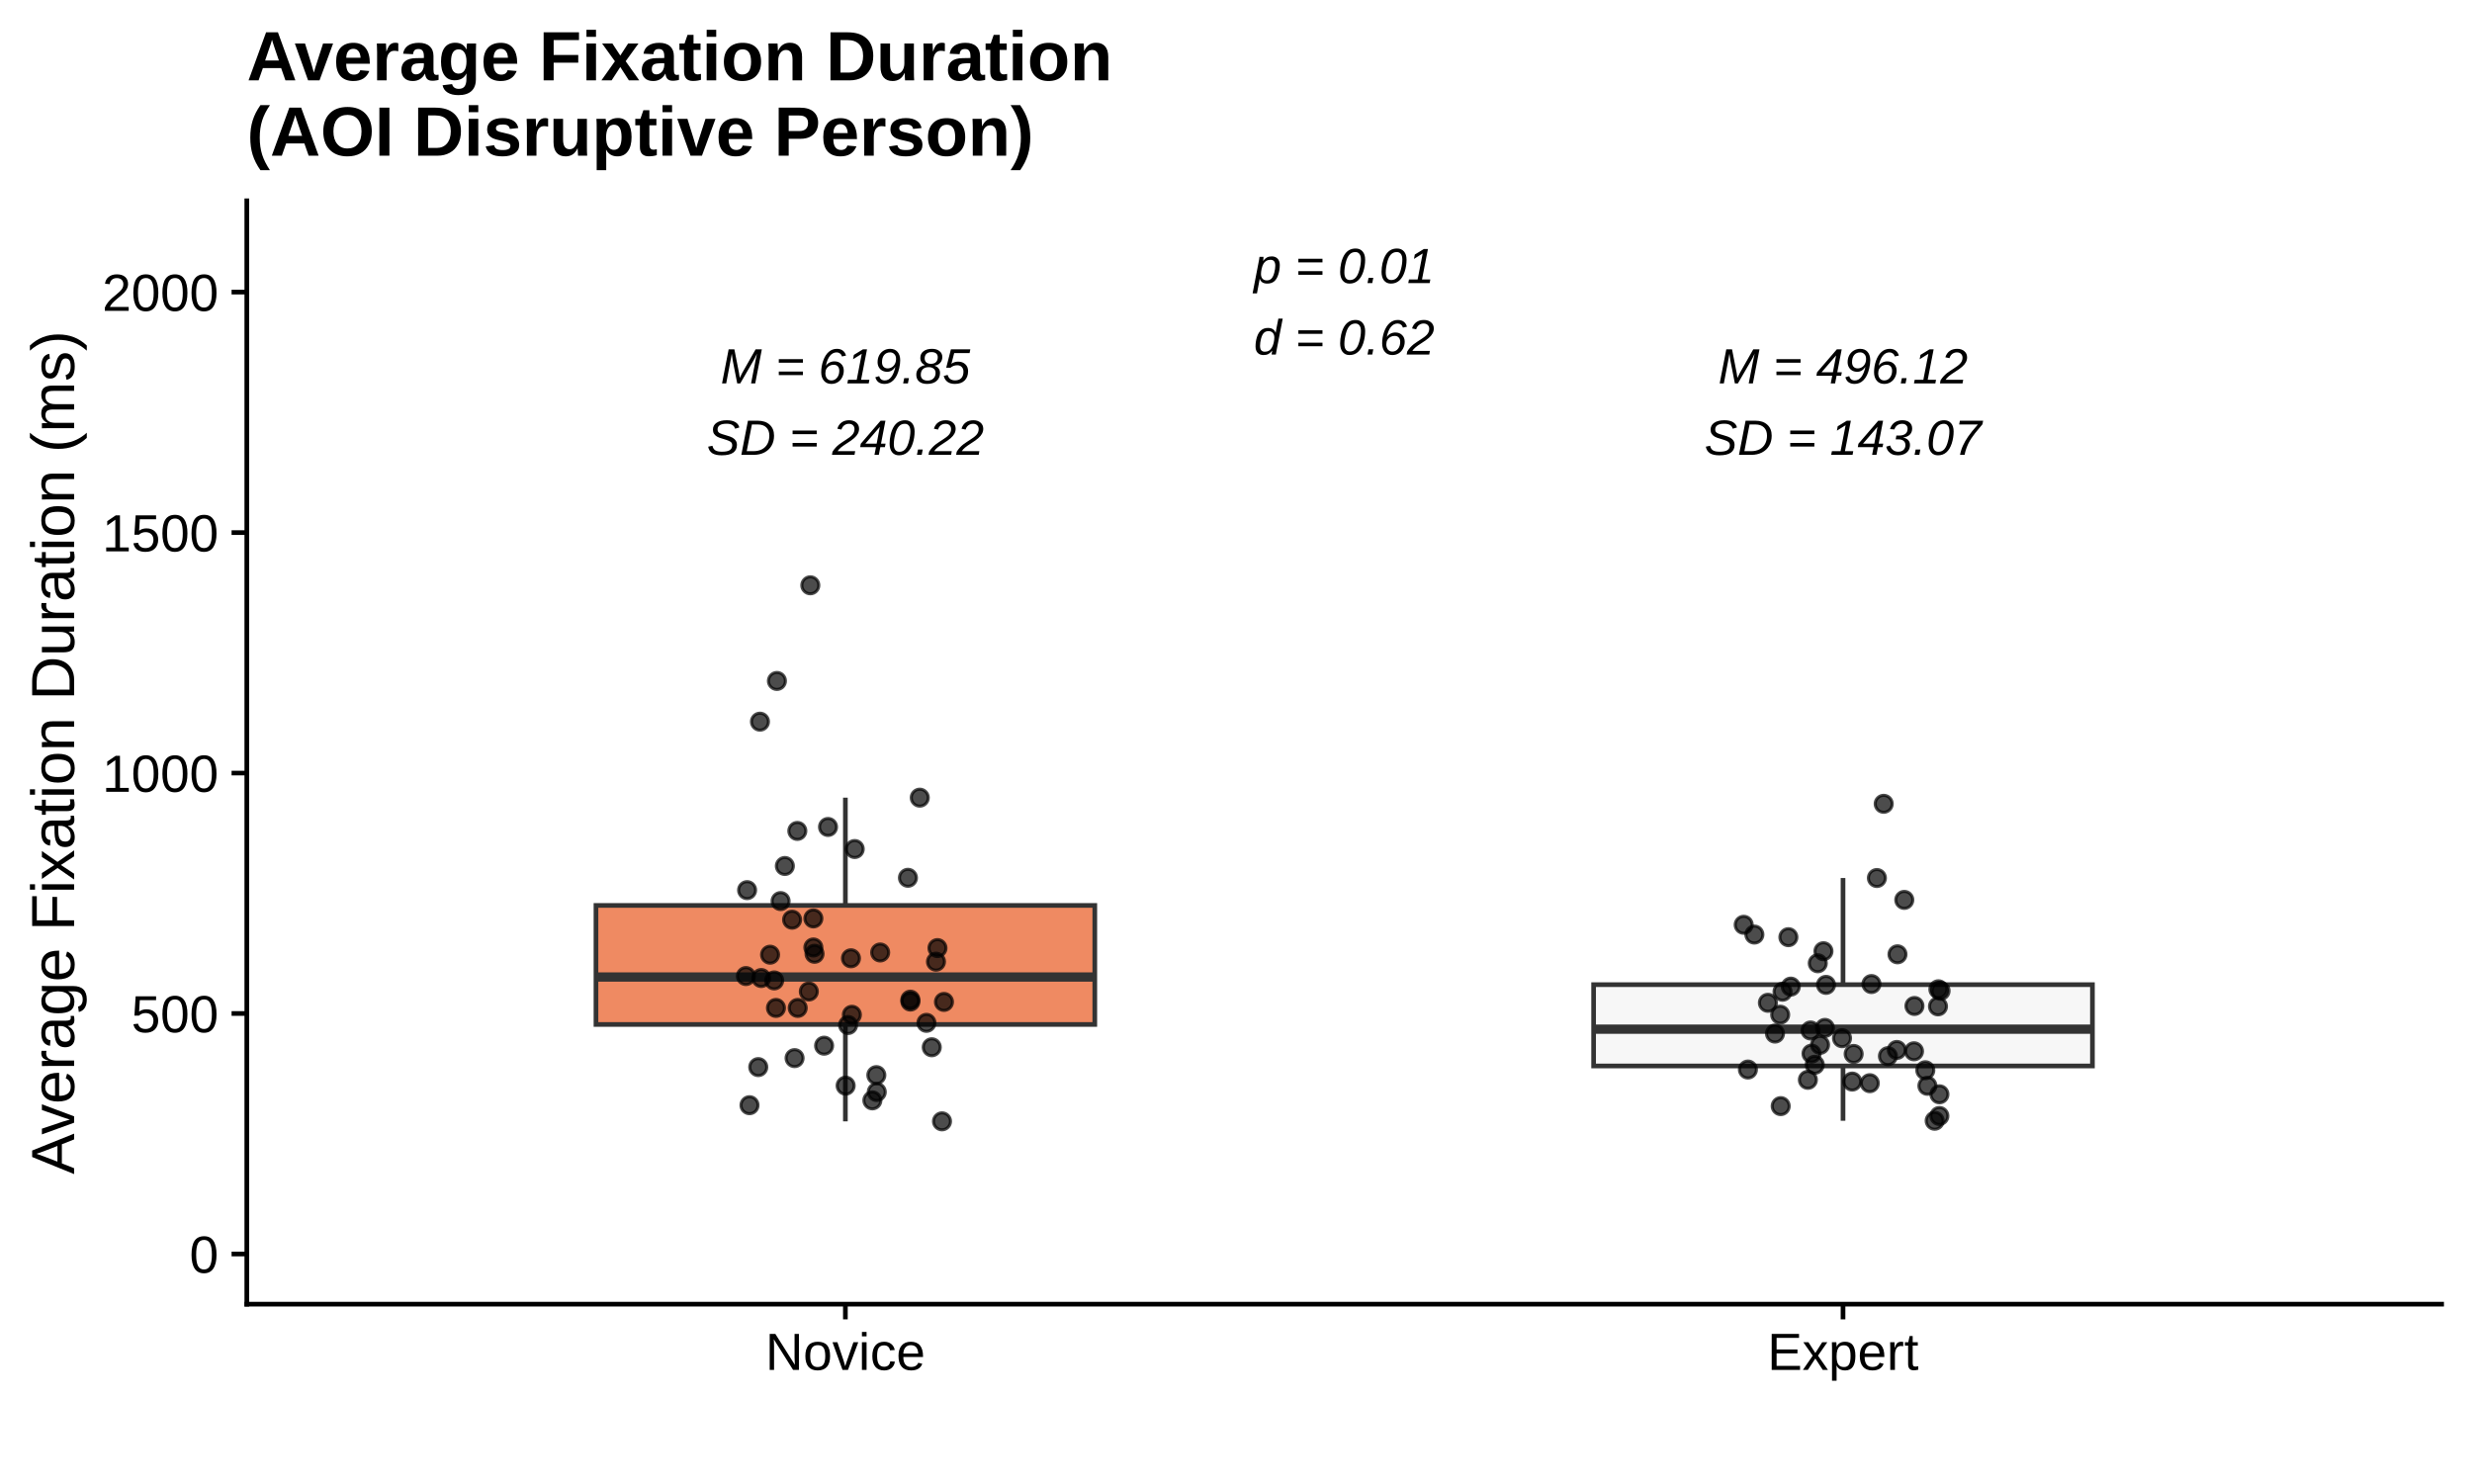
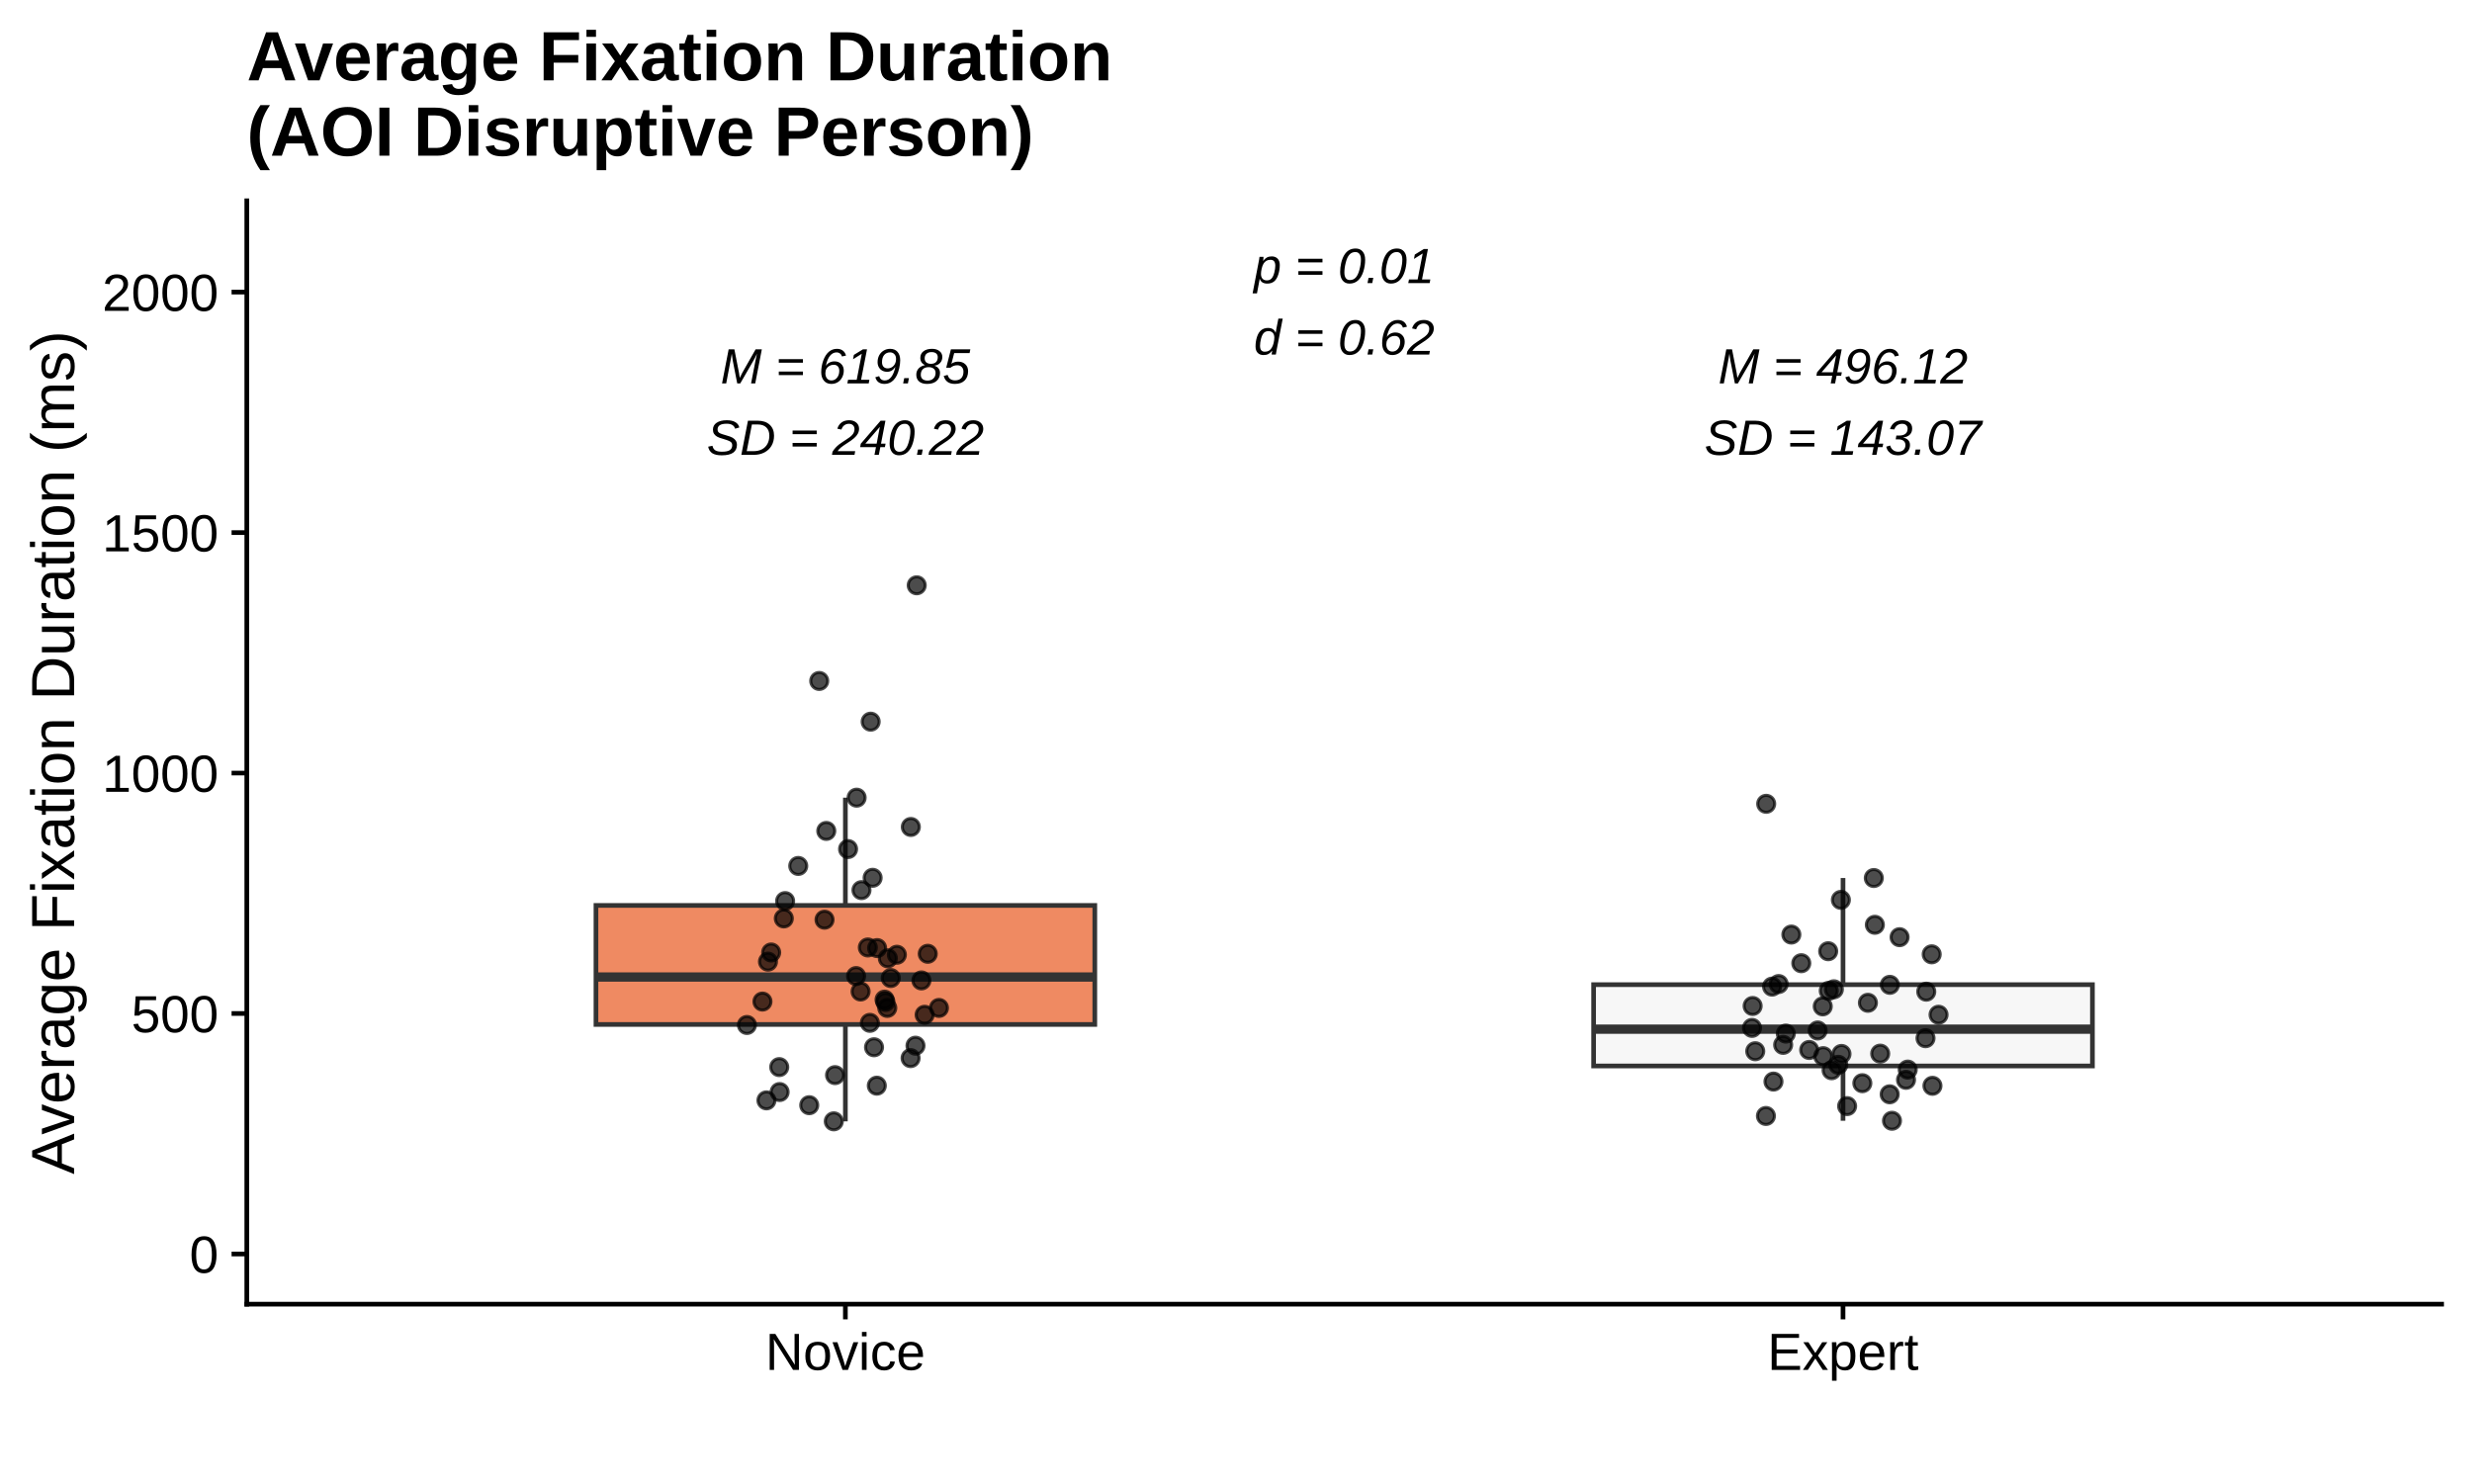
<svg xmlns="http://www.w3.org/2000/svg" class="svglite" width="566.93pt" height="340.16pt" viewBox="0 0 566.93 340.16">
  <defs>
    <style type="text/css">
    .svglite line, .svglite polyline, .svglite polygon, .svglite path, .svglite rect, .svglite circle {
      fill: none;
      stroke: #000000;
      stroke-linecap: round;
      stroke-linejoin: round;
      stroke-miterlimit: 10.00;
    }
    .svglite text {
      white-space: pre;
    }
  </style>
  </defs>
  <rect width="100%" height="100%" style="stroke: none; fill: none;" />
  <defs>
    <clipPath id="cpMC4wMHw1NjYuOTN8MC4wMHwzNDAuMTY=">
      <rect x="0.00" y="0.00" width="566.93" height="340.16" />
    </clipPath>
  </defs>
  <g clip-path="url(#cpMC4wMHw1NjYuOTN8MC4wMHwzNDAuMTY=)">
</g>
  <defs>
    <clipPath id="cpNTYuNjB8NTU5Ljk2fDQ2LjA1fDI5OS4xNA==">
      <rect x="56.60" y="46.05" width="503.35" height="253.08" />
    </clipPath>
  </defs>
  <g clip-path="url(#cpNTYuNjB8NTU5Ljk2fDQ2LjA1fDI5OS4xNA==)">
    <line x1="193.88" y1="207.68" x2="193.88" y2="182.96" style="stroke-width: 1.07; stroke: #333333; stroke-linecap: butt;" />
    <line x1="193.88" y1="234.98" x2="193.88" y2="257.20" style="stroke-width: 1.07; stroke: #333333; stroke-linecap: butt;" />
    <polygon points="136.68,207.68 136.68,234.98 251.08,234.98 251.08,207.68 136.68,207.68 " style="stroke-width: 1.07; stroke: #333333; stroke-linecap: butt; stroke-linejoin: miter; fill: #EF8A62;" />
    <line x1="136.68" y1="224.10" x2="251.08" y2="224.10" style="stroke-width: 2.13; stroke: #333333; stroke-linecap: butt; stroke-linejoin: miter;" />
    <line x1="422.68" y1="225.85" x2="422.68" y2="201.39" style="stroke-width: 1.07; stroke: #333333; stroke-linecap: butt;" />
    <line x1="422.68" y1="244.50" x2="422.68" y2="257.07" style="stroke-width: 1.07; stroke: #333333; stroke-linecap: butt;" />
    <polygon points="365.48,225.85 365.48,244.50 479.88,244.50 479.88,225.85 365.48,225.85 " style="stroke-width: 1.07; stroke: #333333; stroke-linecap: butt; stroke-linejoin: miter; fill: #F7F7F7;" />
    <line x1="365.48" y1="236.06" x2="479.88" y2="236.06" style="stroke-width: 2.13; stroke: #333333; stroke-linecap: butt; stroke-linejoin: miter;" />
-     <circle cx="179.02" cy="206.68" r="1.95" style="stroke-width: 0.71; stroke: #000000; stroke-opacity: 0.70; fill: #000000; fill-opacity: 0.70;" />
-     <circle cx="173.90" cy="244.76" r="1.95" style="stroke-width: 0.71; stroke: #000000; stroke-opacity: 0.70; fill: #000000; fill-opacity: 0.70;" />
-     <circle cx="200.07" cy="252.39" r="1.95" style="stroke-width: 0.71; stroke: #000000; stroke-opacity: 0.70; fill: #000000; fill-opacity: 0.70;" />
-     <circle cx="186.54" cy="217.32" r="1.95" style="stroke-width: 0.71; stroke: #000000; stroke-opacity: 0.70; fill: #000000; fill-opacity: 0.70;" />
-     <circle cx="178.18" cy="156.19" r="1.95" style="stroke-width: 0.71; stroke: #000000; stroke-opacity: 0.70; fill: #000000; fill-opacity: 0.70;" />
-     <circle cx="201.86" cy="218.47" r="1.95" style="stroke-width: 0.71; stroke: #000000; stroke-opacity: 0.70; fill: #000000; fill-opacity: 0.70;" />
-     <circle cx="213.69" cy="240.21" r="1.95" style="stroke-width: 0.71; stroke: #000000; stroke-opacity: 0.70; fill: #000000; fill-opacity: 0.70;" />
-     <circle cx="193.94" cy="249.02" r="1.95" style="stroke-width: 0.71; stroke: #000000; stroke-opacity: 0.70; fill: #000000; fill-opacity: 0.70;" />
-     <circle cx="174.29" cy="165.53" r="1.95" style="stroke-width: 0.71; stroke: #000000; stroke-opacity: 0.70; fill: #000000; fill-opacity: 0.70;" />
-     <circle cx="208.23" cy="201.34" r="1.95" style="stroke-width: 0.71; stroke: #000000; stroke-opacity: 0.70; fill: #000000; fill-opacity: 0.70;" />
-     <circle cx="182.95" cy="231.19" r="1.95" style="stroke-width: 0.71; stroke: #000000; stroke-opacity: 0.70; fill: #000000; fill-opacity: 0.70;" />
-     <circle cx="216.04" cy="257.20" r="1.95" style="stroke-width: 0.71; stroke: #000000; stroke-opacity: 0.70; fill: #000000; fill-opacity: 0.70;" />
-     <circle cx="200.98" cy="246.60" r="1.95" style="stroke-width: 0.71; stroke: #000000; stroke-opacity: 0.70; fill: #000000; fill-opacity: 0.70;" />
-     <circle cx="196.02" cy="194.74" r="1.95" style="stroke-width: 0.71; stroke: #000000; stroke-opacity: 0.70; fill: #000000; fill-opacity: 0.70;" />
-     <circle cx="215.00" cy="217.46" r="1.95" style="stroke-width: 0.71; stroke: #000000; stroke-opacity: 0.70; fill: #000000; fill-opacity: 0.70;" />
-     <circle cx="194.50" cy="235.11" r="1.95" style="stroke-width: 0.71; stroke: #000000; stroke-opacity: 0.70; fill: #000000; fill-opacity: 0.70;" />
-     <circle cx="174.58" cy="224.33" r="1.95" style="stroke-width: 0.71; stroke: #000000; stroke-opacity: 0.70; fill: #000000; fill-opacity: 0.70;" />
-     <circle cx="214.66" cy="220.58" r="1.95" style="stroke-width: 0.71; stroke: #000000; stroke-opacity: 0.70; fill: #000000; fill-opacity: 0.70;" />
-     <circle cx="171.34" cy="204.17" r="1.95" style="stroke-width: 0.71; stroke: #000000; stroke-opacity: 0.70; fill: #000000; fill-opacity: 0.70;" />
-     <circle cx="180.00" cy="198.63" r="1.95" style="stroke-width: 0.71; stroke: #000000; stroke-opacity: 0.70; fill: #000000; fill-opacity: 0.70;" />
-     <circle cx="171.07" cy="223.88" r="1.95" style="stroke-width: 0.71; stroke: #000000; stroke-opacity: 0.70; fill: #000000; fill-opacity: 0.70;" />
-     <circle cx="208.78" cy="229.29" r="1.95" style="stroke-width: 0.71; stroke: #000000; stroke-opacity: 0.70; fill: #000000; fill-opacity: 0.70;" />
-     <circle cx="176.61" cy="218.98" r="1.95" style="stroke-width: 0.71; stroke: #000000; stroke-opacity: 0.70; fill: #000000; fill-opacity: 0.70;" />
-     <circle cx="189.90" cy="189.68" r="1.95" style="stroke-width: 0.71; stroke: #000000; stroke-opacity: 0.70; fill: #000000; fill-opacity: 0.70;" />
-     <circle cx="181.66" cy="210.95" r="1.95" style="stroke-width: 0.71; stroke: #000000; stroke-opacity: 0.70; fill: #000000; fill-opacity: 0.70;" />
-     <circle cx="171.89" cy="253.50" r="1.95" style="stroke-width: 0.71; stroke: #000000; stroke-opacity: 0.70; fill: #000000; fill-opacity: 0.70;" />
-     <circle cx="201.08" cy="250.48" r="1.95" style="stroke-width: 0.71; stroke: #000000; stroke-opacity: 0.70; fill: #000000; fill-opacity: 0.70;" />
-     <circle cx="177.96" cy="231.19" r="1.95" style="stroke-width: 0.71; stroke: #000000; stroke-opacity: 0.70; fill: #000000; fill-opacity: 0.70;" />
-     <circle cx="195.37" cy="232.76" r="1.95" style="stroke-width: 0.71; stroke: #000000; stroke-opacity: 0.70; fill: #000000; fill-opacity: 0.70;" />
-     <circle cx="212.47" cy="234.61" r="1.95" style="stroke-width: 0.71; stroke: #000000; stroke-opacity: 0.70; fill: #000000; fill-opacity: 0.70;" />
-     <circle cx="210.94" cy="182.96" r="1.95" style="stroke-width: 0.71; stroke: #000000; stroke-opacity: 0.70; fill: #000000; fill-opacity: 0.70;" />
-     <circle cx="208.79" cy="229.73" r="1.95" style="stroke-width: 0.71; stroke: #000000; stroke-opacity: 0.70; fill: #000000; fill-opacity: 0.70;" />
-     <circle cx="185.84" cy="134.25" r="1.95" style="stroke-width: 0.71; stroke: #000000; stroke-opacity: 0.70; fill: #000000; fill-opacity: 0.70;" />
-     <circle cx="186.54" cy="210.66" r="1.95" style="stroke-width: 0.71; stroke: #000000; stroke-opacity: 0.70; fill: #000000; fill-opacity: 0.70;" />
-     <circle cx="185.50" cy="227.42" r="1.95" style="stroke-width: 0.71; stroke: #000000; stroke-opacity: 0.70; fill: #000000; fill-opacity: 0.70;" />
-     <circle cx="182.23" cy="242.70" r="1.95" style="stroke-width: 0.71; stroke: #000000; stroke-opacity: 0.70; fill: #000000; fill-opacity: 0.70;" />
-     <circle cx="186.81" cy="218.77" r="1.95" style="stroke-width: 0.71; stroke: #000000; stroke-opacity: 0.70; fill: #000000; fill-opacity: 0.70;" />
-     <circle cx="177.55" cy="224.88" r="1.95" style="stroke-width: 0.71; stroke: #000000; stroke-opacity: 0.70; fill: #000000; fill-opacity: 0.70;" />
-     <circle cx="189.00" cy="239.85" r="1.95" style="stroke-width: 0.71; stroke: #000000; stroke-opacity: 0.70; fill: #000000; fill-opacity: 0.70;" />
-     <circle cx="216.49" cy="229.81" r="1.95" style="stroke-width: 0.71; stroke: #000000; stroke-opacity: 0.70; fill: #000000; fill-opacity: 0.70;" />
-     <circle cx="195.16" cy="219.80" r="1.95" style="stroke-width: 0.71; stroke: #000000; stroke-opacity: 0.70; fill: #000000; fill-opacity: 0.70;" />
-     <circle cx="182.86" cy="190.59" r="1.95" style="stroke-width: 0.71; stroke: #000000; stroke-opacity: 0.70; fill: #000000; fill-opacity: 0.70;" />
-     <circle cx="425.12" cy="241.74" r="1.95" style="stroke-width: 0.71; stroke: #000000; stroke-opacity: 0.70; fill: #000000; fill-opacity: 0.70;" />
-     <circle cx="399.90" cy="212.12" r="1.95" style="stroke-width: 0.71; stroke: #000000; stroke-opacity: 0.70; fill: #000000; fill-opacity: 0.70;" />
-     <circle cx="414.62" cy="247.68" r="1.95" style="stroke-width: 0.71; stroke: #000000; stroke-opacity: 0.70; fill: #000000; fill-opacity: 0.70;" />
-     <circle cx="416.89" cy="220.94" r="1.95" style="stroke-width: 0.71; stroke: #000000; stroke-opacity: 0.70; fill: #000000; fill-opacity: 0.70;" />
-     <circle cx="408.39" cy="253.71" r="1.95" style="stroke-width: 0.71; stroke: #000000; stroke-opacity: 0.70; fill: #000000; fill-opacity: 0.70;" />
-     <circle cx="402.35" cy="214.36" r="1.95" style="stroke-width: 0.71; stroke: #000000; stroke-opacity: 0.70; fill: #000000; fill-opacity: 0.70;" />
-     <circle cx="444.46" cy="230.83" r="1.95" style="stroke-width: 0.71; stroke: #000000; stroke-opacity: 0.70; fill: #000000; fill-opacity: 0.70;" />
-     <circle cx="408.81" cy="227.47" r="1.95" style="stroke-width: 0.71; stroke: #000000; stroke-opacity: 0.70; fill: #000000; fill-opacity: 0.70;" />
-     <circle cx="416.20" cy="244.23" r="1.95" style="stroke-width: 0.71; stroke: #000000; stroke-opacity: 0.70; fill: #000000; fill-opacity: 0.70;" />
-     <circle cx="428.82" cy="248.45" r="1.95" style="stroke-width: 0.71; stroke: #000000; stroke-opacity: 0.70; fill: #000000; fill-opacity: 0.70;" />
-     <circle cx="435.02" cy="240.83" r="1.95" style="stroke-width: 0.71; stroke: #000000; stroke-opacity: 0.70; fill: #000000; fill-opacity: 0.70;" />
-     <circle cx="436.73" cy="206.41" r="1.95" style="stroke-width: 0.71; stroke: #000000; stroke-opacity: 0.70; fill: #000000; fill-opacity: 0.70;" />
-     <circle cx="438.96" cy="241.13" r="1.95" style="stroke-width: 0.71; stroke: #000000; stroke-opacity: 0.70; fill: #000000; fill-opacity: 0.70;" />
-     <circle cx="444.55" cy="226.91" r="1.95" style="stroke-width: 0.71; stroke: #000000; stroke-opacity: 0.70; fill: #000000; fill-opacity: 0.70;" />
-     <circle cx="432.01" cy="184.37" r="1.95" style="stroke-width: 0.71; stroke: #000000; stroke-opacity: 0.70; fill: #000000; fill-opacity: 0.70;" />
-     <circle cx="400.87" cy="245.32" r="1.95" style="stroke-width: 0.71; stroke: #000000; stroke-opacity: 0.70; fill: #000000; fill-opacity: 0.70;" />
-     <circle cx="430.45" cy="201.39" r="1.95" style="stroke-width: 0.71; stroke: #000000; stroke-opacity: 0.70; fill: #000000; fill-opacity: 0.70;" />
-     <circle cx="405.45" cy="230.01" r="1.95" style="stroke-width: 0.71; stroke: #000000; stroke-opacity: 0.70; fill: #000000; fill-opacity: 0.70;" />
-     <circle cx="443.70" cy="257.07" r="1.95" style="stroke-width: 0.71; stroke: #000000; stroke-opacity: 0.70; fill: #000000; fill-opacity: 0.70;" />
-     <circle cx="444.79" cy="251.00" r="1.95" style="stroke-width: 0.71; stroke: #000000; stroke-opacity: 0.70; fill: #000000; fill-opacity: 0.70;" />
-     <circle cx="415.46" cy="241.67" r="1.95" style="stroke-width: 0.71; stroke: #000000; stroke-opacity: 0.70; fill: #000000; fill-opacity: 0.70;" />
-     <circle cx="418.78" cy="225.90" r="1.95" style="stroke-width: 0.71; stroke: #000000; stroke-opacity: 0.70; fill: #000000; fill-opacity: 0.70;" />
-     <circle cx="422.45" cy="238.13" r="1.95" style="stroke-width: 0.71; stroke: #000000; stroke-opacity: 0.70; fill: #000000; fill-opacity: 0.70;" />
-     <circle cx="439.06" cy="230.74" r="1.95" style="stroke-width: 0.71; stroke: #000000; stroke-opacity: 0.70; fill: #000000; fill-opacity: 0.70;" />
-     <circle cx="410.70" cy="226.30" r="1.95" style="stroke-width: 0.71; stroke: #000000; stroke-opacity: 0.70; fill: #000000; fill-opacity: 0.70;" />
-     <circle cx="424.79" cy="248.08" r="1.95" style="stroke-width: 0.71; stroke: #000000; stroke-opacity: 0.70; fill: #000000; fill-opacity: 0.70;" />
-     <circle cx="445.06" cy="227.27" r="1.95" style="stroke-width: 0.71; stroke: #000000; stroke-opacity: 0.70; fill: #000000; fill-opacity: 0.70;" />
-     <circle cx="441.55" cy="245.48" r="1.95" style="stroke-width: 0.71; stroke: #000000; stroke-opacity: 0.70; fill: #000000; fill-opacity: 0.70;" />
-     <circle cx="410.15" cy="214.96" r="1.95" style="stroke-width: 0.71; stroke: #000000; stroke-opacity: 0.70; fill: #000000; fill-opacity: 0.70;" />
-     <circle cx="432.98" cy="242.25" r="1.95" style="stroke-width: 0.71; stroke: #000000; stroke-opacity: 0.70; fill: #000000; fill-opacity: 0.70;" />
-     <circle cx="435.17" cy="218.89" r="1.95" style="stroke-width: 0.71; stroke: #000000; stroke-opacity: 0.70; fill: #000000; fill-opacity: 0.70;" />
-     <circle cx="407.08" cy="237.07" r="1.95" style="stroke-width: 0.71; stroke: #000000; stroke-opacity: 0.70; fill: #000000; fill-opacity: 0.70;" />
-     <circle cx="442.03" cy="249.05" r="1.95" style="stroke-width: 0.71; stroke: #000000; stroke-opacity: 0.70; fill: #000000; fill-opacity: 0.70;" />
-     <circle cx="444.78" cy="255.97" r="1.95" style="stroke-width: 0.71; stroke: #000000; stroke-opacity: 0.70; fill: #000000; fill-opacity: 0.70;" />
-     <circle cx="415.23" cy="236.36" r="1.95" style="stroke-width: 0.71; stroke: #000000; stroke-opacity: 0.70; fill: #000000; fill-opacity: 0.70;" />
-     <circle cx="418.19" cy="218.18" r="1.95" style="stroke-width: 0.71; stroke: #000000; stroke-opacity: 0.70; fill: #000000; fill-opacity: 0.70;" />
-     <circle cx="429.20" cy="225.71" r="1.95" style="stroke-width: 0.71; stroke: #000000; stroke-opacity: 0.70; fill: #000000; fill-opacity: 0.70;" />
-     <circle cx="408.27" cy="232.74" r="1.95" style="stroke-width: 0.71; stroke: #000000; stroke-opacity: 0.70; fill: #000000; fill-opacity: 0.70;" />
-     <circle cx="417.41" cy="239.66" r="1.95" style="stroke-width: 0.71; stroke: #000000; stroke-opacity: 0.70; fill: #000000; fill-opacity: 0.70;" />
-     <circle cx="418.53" cy="235.77" r="1.95" style="stroke-width: 0.71; stroke: #000000; stroke-opacity: 0.70; fill: #000000; fill-opacity: 0.70;" />
+     <circle cx="180.06" cy="206.68" r="1.95" style="stroke-width: 0.71; stroke: #000000; stroke-opacity: 0.70; fill: #000000; fill-opacity: 0.70;" />
+     <circle cx="178.71" cy="244.76" r="1.95" style="stroke-width: 0.71; stroke: #000000; stroke-opacity: 0.70; fill: #000000; fill-opacity: 0.70;" />
+     <circle cx="175.78" cy="252.39" r="1.95" style="stroke-width: 0.71; stroke: #000000; stroke-opacity: 0.70; fill: #000000; fill-opacity: 0.70;" />
+     <circle cx="199.03" cy="217.32" r="1.95" style="stroke-width: 0.71; stroke: #000000; stroke-opacity: 0.70; fill: #000000; fill-opacity: 0.70;" />
+     <circle cx="187.88" cy="156.19" r="1.95" style="stroke-width: 0.71; stroke: #000000; stroke-opacity: 0.70; fill: #000000; fill-opacity: 0.70;" />
+     <circle cx="176.86" cy="218.47" r="1.95" style="stroke-width: 0.71; stroke: #000000; stroke-opacity: 0.70; fill: #000000; fill-opacity: 0.70;" />
+     <circle cx="200.45" cy="240.21" r="1.95" style="stroke-width: 0.71; stroke: #000000; stroke-opacity: 0.70; fill: #000000; fill-opacity: 0.70;" />
+     <circle cx="201.09" cy="249.02" r="1.95" style="stroke-width: 0.71; stroke: #000000; stroke-opacity: 0.70; fill: #000000; fill-opacity: 0.70;" />
+     <circle cx="199.68" cy="165.53" r="1.95" style="stroke-width: 0.71; stroke: #000000; stroke-opacity: 0.70; fill: #000000; fill-opacity: 0.70;" />
+     <circle cx="200.13" cy="201.34" r="1.95" style="stroke-width: 0.71; stroke: #000000; stroke-opacity: 0.70; fill: #000000; fill-opacity: 0.70;" />
+     <circle cx="215.34" cy="231.19" r="1.95" style="stroke-width: 0.71; stroke: #000000; stroke-opacity: 0.70; fill: #000000; fill-opacity: 0.70;" />
+     <circle cx="191.22" cy="257.20" r="1.95" style="stroke-width: 0.71; stroke: #000000; stroke-opacity: 0.70; fill: #000000; fill-opacity: 0.70;" />
+     <circle cx="191.51" cy="246.60" r="1.95" style="stroke-width: 0.71; stroke: #000000; stroke-opacity: 0.70; fill: #000000; fill-opacity: 0.70;" />
+     <circle cx="194.50" cy="194.75" r="1.95" style="stroke-width: 0.71; stroke: #000000; stroke-opacity: 0.70; fill: #000000; fill-opacity: 0.70;" />
+     <circle cx="201.16" cy="217.46" r="1.95" style="stroke-width: 0.71; stroke: #000000; stroke-opacity: 0.70; fill: #000000; fill-opacity: 0.70;" />
+     <circle cx="171.30" cy="235.10" r="1.95" style="stroke-width: 0.71; stroke: #000000; stroke-opacity: 0.70; fill: #000000; fill-opacity: 0.70;" />
+     <circle cx="204.29" cy="224.33" r="1.95" style="stroke-width: 0.71; stroke: #000000; stroke-opacity: 0.70; fill: #000000; fill-opacity: 0.70;" />
+     <circle cx="176.13" cy="220.57" r="1.95" style="stroke-width: 0.71; stroke: #000000; stroke-opacity: 0.70; fill: #000000; fill-opacity: 0.70;" />
+     <circle cx="197.57" cy="204.17" r="1.95" style="stroke-width: 0.71; stroke: #000000; stroke-opacity: 0.70; fill: #000000; fill-opacity: 0.70;" />
+     <circle cx="183.07" cy="198.62" r="1.95" style="stroke-width: 0.71; stroke: #000000; stroke-opacity: 0.70; fill: #000000; fill-opacity: 0.70;" />
+     <circle cx="196.34" cy="223.88" r="1.95" style="stroke-width: 0.71; stroke: #000000; stroke-opacity: 0.70; fill: #000000; fill-opacity: 0.70;" />
+     <circle cx="202.87" cy="229.29" r="1.95" style="stroke-width: 0.71; stroke: #000000; stroke-opacity: 0.70; fill: #000000; fill-opacity: 0.70;" />
+     <circle cx="205.69" cy="218.99" r="1.95" style="stroke-width: 0.71; stroke: #000000; stroke-opacity: 0.70; fill: #000000; fill-opacity: 0.70;" />
+     <circle cx="208.89" cy="189.68" r="1.95" style="stroke-width: 0.71; stroke: #000000; stroke-opacity: 0.70; fill: #000000; fill-opacity: 0.70;" />
+     <circle cx="189.10" cy="210.95" r="1.95" style="stroke-width: 0.71; stroke: #000000; stroke-opacity: 0.70; fill: #000000; fill-opacity: 0.70;" />
+     <circle cx="185.59" cy="253.50" r="1.95" style="stroke-width: 0.71; stroke: #000000; stroke-opacity: 0.70; fill: #000000; fill-opacity: 0.70;" />
+     <circle cx="178.80" cy="250.48" r="1.95" style="stroke-width: 0.71; stroke: #000000; stroke-opacity: 0.70; fill: #000000; fill-opacity: 0.70;" />
+     <circle cx="203.49" cy="231.19" r="1.95" style="stroke-width: 0.71; stroke: #000000; stroke-opacity: 0.70; fill: #000000; fill-opacity: 0.70;" />
+     <circle cx="212.06" cy="232.76" r="1.95" style="stroke-width: 0.71; stroke: #000000; stroke-opacity: 0.70; fill: #000000; fill-opacity: 0.70;" />
+     <circle cx="199.50" cy="234.61" r="1.95" style="stroke-width: 0.71; stroke: #000000; stroke-opacity: 0.70; fill: #000000; fill-opacity: 0.70;" />
+     <circle cx="196.46" cy="182.96" r="1.95" style="stroke-width: 0.71; stroke: #000000; stroke-opacity: 0.70; fill: #000000; fill-opacity: 0.70;" />
+     <circle cx="174.86" cy="229.73" r="1.95" style="stroke-width: 0.71; stroke: #000000; stroke-opacity: 0.70; fill: #000000; fill-opacity: 0.70;" />
+     <circle cx="210.24" cy="134.25" r="1.95" style="stroke-width: 0.71; stroke: #000000; stroke-opacity: 0.70; fill: #000000; fill-opacity: 0.70;" />
+     <circle cx="179.76" cy="210.66" r="1.95" style="stroke-width: 0.71; stroke: #000000; stroke-opacity: 0.70; fill: #000000; fill-opacity: 0.70;" />
+     <circle cx="197.37" cy="227.42" r="1.95" style="stroke-width: 0.71; stroke: #000000; stroke-opacity: 0.70; fill: #000000; fill-opacity: 0.70;" />
+     <circle cx="208.84" cy="242.70" r="1.95" style="stroke-width: 0.71; stroke: #000000; stroke-opacity: 0.70; fill: #000000; fill-opacity: 0.70;" />
+     <circle cx="212.77" cy="218.77" r="1.95" style="stroke-width: 0.71; stroke: #000000; stroke-opacity: 0.70; fill: #000000; fill-opacity: 0.70;" />
+     <circle cx="211.32" cy="224.88" r="1.95" style="stroke-width: 0.71; stroke: #000000; stroke-opacity: 0.70; fill: #000000; fill-opacity: 0.70;" />
+     <circle cx="209.96" cy="239.85" r="1.95" style="stroke-width: 0.71; stroke: #000000; stroke-opacity: 0.70; fill: #000000; fill-opacity: 0.70;" />
+     <circle cx="203.06" cy="229.81" r="1.95" style="stroke-width: 0.71; stroke: #000000; stroke-opacity: 0.70; fill: #000000; fill-opacity: 0.70;" />
+     <circle cx="203.62" cy="219.81" r="1.95" style="stroke-width: 0.71; stroke: #000000; stroke-opacity: 0.70; fill: #000000; fill-opacity: 0.70;" />
+     <circle cx="189.50" cy="190.59" r="1.95" style="stroke-width: 0.71; stroke: #000000; stroke-opacity: 0.70; fill: #000000; fill-opacity: 0.70;" />
+     <circle cx="422.33" cy="241.74" r="1.95" style="stroke-width: 0.71; stroke: #000000; stroke-opacity: 0.70; fill: #000000; fill-opacity: 0.70;" />
+     <circle cx="429.98" cy="212.12" r="1.95" style="stroke-width: 0.71; stroke: #000000; stroke-opacity: 0.70; fill: #000000; fill-opacity: 0.70;" />
+     <circle cx="437.13" cy="247.68" r="1.95" style="stroke-width: 0.71; stroke: #000000; stroke-opacity: 0.70; fill: #000000; fill-opacity: 0.70;" />
+     <circle cx="413.11" cy="220.93" r="1.95" style="stroke-width: 0.71; stroke: #000000; stroke-opacity: 0.70; fill: #000000; fill-opacity: 0.70;" />
+     <circle cx="423.62" cy="253.71" r="1.95" style="stroke-width: 0.71; stroke: #000000; stroke-opacity: 0.70; fill: #000000; fill-opacity: 0.70;" />
+     <circle cx="410.83" cy="214.36" r="1.95" style="stroke-width: 0.71; stroke: #000000; stroke-opacity: 0.70; fill: #000000; fill-opacity: 0.70;" />
+     <circle cx="418.03" cy="230.83" r="1.95" style="stroke-width: 0.71; stroke: #000000; stroke-opacity: 0.70; fill: #000000; fill-opacity: 0.70;" />
+     <circle cx="441.77" cy="227.46" r="1.95" style="stroke-width: 0.71; stroke: #000000; stroke-opacity: 0.70; fill: #000000; fill-opacity: 0.70;" />
+     <circle cx="421.59" cy="244.23" r="1.95" style="stroke-width: 0.71; stroke: #000000; stroke-opacity: 0.70; fill: #000000; fill-opacity: 0.70;" />
+     <circle cx="427.11" cy="248.45" r="1.95" style="stroke-width: 0.71; stroke: #000000; stroke-opacity: 0.70; fill: #000000; fill-opacity: 0.70;" />
+     <circle cx="414.92" cy="240.83" r="1.95" style="stroke-width: 0.71; stroke: #000000; stroke-opacity: 0.70; fill: #000000; fill-opacity: 0.70;" />
+     <circle cx="422.19" cy="206.40" r="1.95" style="stroke-width: 0.71; stroke: #000000; stroke-opacity: 0.70; fill: #000000; fill-opacity: 0.70;" />
+     <circle cx="402.55" cy="241.12" r="1.95" style="stroke-width: 0.71; stroke: #000000; stroke-opacity: 0.70; fill: #000000; fill-opacity: 0.70;" />
+     <circle cx="420.58" cy="226.91" r="1.95" style="stroke-width: 0.71; stroke: #000000; stroke-opacity: 0.70; fill: #000000; fill-opacity: 0.70;" />
+     <circle cx="405.06" cy="184.37" r="1.95" style="stroke-width: 0.71; stroke: #000000; stroke-opacity: 0.70; fill: #000000; fill-opacity: 0.70;" />
+     <circle cx="437.52" cy="245.33" r="1.95" style="stroke-width: 0.71; stroke: #000000; stroke-opacity: 0.70; fill: #000000; fill-opacity: 0.70;" />
+     <circle cx="429.74" cy="201.39" r="1.95" style="stroke-width: 0.71; stroke: #000000; stroke-opacity: 0.70; fill: #000000; fill-opacity: 0.70;" />
+     <circle cx="428.39" cy="230.01" r="1.95" style="stroke-width: 0.71; stroke: #000000; stroke-opacity: 0.70; fill: #000000; fill-opacity: 0.70;" />
+     <circle cx="433.91" cy="257.07" r="1.95" style="stroke-width: 0.71; stroke: #000000; stroke-opacity: 0.70; fill: #000000; fill-opacity: 0.70;" />
+     <circle cx="433.38" cy="251.00" r="1.95" style="stroke-width: 0.71; stroke: #000000; stroke-opacity: 0.70; fill: #000000; fill-opacity: 0.70;" />
+     <circle cx="431.21" cy="241.67" r="1.95" style="stroke-width: 0.71; stroke: #000000; stroke-opacity: 0.70; fill: #000000; fill-opacity: 0.70;" />
+     <circle cx="433.42" cy="225.89" r="1.95" style="stroke-width: 0.71; stroke: #000000; stroke-opacity: 0.70; fill: #000000; fill-opacity: 0.70;" />
+     <circle cx="441.60" cy="238.13" r="1.95" style="stroke-width: 0.71; stroke: #000000; stroke-opacity: 0.70; fill: #000000; fill-opacity: 0.70;" />
+     <circle cx="401.95" cy="230.74" r="1.95" style="stroke-width: 0.71; stroke: #000000; stroke-opacity: 0.70; fill: #000000; fill-opacity: 0.70;" />
+     <circle cx="406.41" cy="226.30" r="1.95" style="stroke-width: 0.71; stroke: #000000; stroke-opacity: 0.70; fill: #000000; fill-opacity: 0.70;" />
+     <circle cx="406.73" cy="248.08" r="1.95" style="stroke-width: 0.71; stroke: #000000; stroke-opacity: 0.70; fill: #000000; fill-opacity: 0.70;" />
+     <circle cx="419.41" cy="227.26" r="1.95" style="stroke-width: 0.71; stroke: #000000; stroke-opacity: 0.70; fill: #000000; fill-opacity: 0.70;" />
+     <circle cx="420.06" cy="245.48" r="1.95" style="stroke-width: 0.71; stroke: #000000; stroke-opacity: 0.70; fill: #000000; fill-opacity: 0.70;" />
+     <circle cx="435.65" cy="214.96" r="1.95" style="stroke-width: 0.71; stroke: #000000; stroke-opacity: 0.70; fill: #000000; fill-opacity: 0.70;" />
+     <circle cx="418.13" cy="242.25" r="1.95" style="stroke-width: 0.71; stroke: #000000; stroke-opacity: 0.70; fill: #000000; fill-opacity: 0.70;" />
+     <circle cx="443.02" cy="218.89" r="1.95" style="stroke-width: 0.71; stroke: #000000; stroke-opacity: 0.70; fill: #000000; fill-opacity: 0.70;" />
+     <circle cx="409.56" cy="237.07" r="1.95" style="stroke-width: 0.71; stroke: #000000; stroke-opacity: 0.70; fill: #000000; fill-opacity: 0.70;" />
+     <circle cx="443.19" cy="249.05" r="1.95" style="stroke-width: 0.71; stroke: #000000; stroke-opacity: 0.70; fill: #000000; fill-opacity: 0.70;" />
+     <circle cx="405.00" cy="255.97" r="1.95" style="stroke-width: 0.71; stroke: #000000; stroke-opacity: 0.70; fill: #000000; fill-opacity: 0.70;" />
+     <circle cx="416.86" cy="236.36" r="1.95" style="stroke-width: 0.71; stroke: #000000; stroke-opacity: 0.70; fill: #000000; fill-opacity: 0.70;" />
+     <circle cx="419.28" cy="218.18" r="1.95" style="stroke-width: 0.71; stroke: #000000; stroke-opacity: 0.70; fill: #000000; fill-opacity: 0.70;" />
+     <circle cx="407.92" cy="225.71" r="1.95" style="stroke-width: 0.71; stroke: #000000; stroke-opacity: 0.70; fill: #000000; fill-opacity: 0.70;" />
+     <circle cx="444.59" cy="232.75" r="1.95" style="stroke-width: 0.71; stroke: #000000; stroke-opacity: 0.70; fill: #000000; fill-opacity: 0.70;" />
+     <circle cx="408.95" cy="239.66" r="1.95" style="stroke-width: 0.71; stroke: #000000; stroke-opacity: 0.70; fill: #000000; fill-opacity: 0.70;" />
+     <circle cx="401.81" cy="235.77" r="1.95" style="stroke-width: 0.71; stroke: #000000; stroke-opacity: 0.70; fill: #000000; fill-opacity: 0.70;" />
    <text x="193.88" y="87.95" text-anchor="middle" style="font-size: 11.38px; font-style: italic; font-family: &quot;Arial&quot;;" textLength="57.25px" lengthAdjust="spacingAndGlyphs">M = 619.85</text>
    <text x="193.88" y="104.33" text-anchor="middle" style="font-size: 11.38px; font-style: italic; font-family: &quot;Arial&quot;;" textLength="63.58px" lengthAdjust="spacingAndGlyphs">SD = 240.22</text>
    <text x="422.68" y="87.95" text-anchor="middle" style="font-size: 11.38px; font-style: italic; font-family: &quot;Arial&quot;;" textLength="57.25px" lengthAdjust="spacingAndGlyphs">M = 496.12</text>
    <text x="422.68" y="104.33" text-anchor="middle" style="font-size: 11.38px; font-style: italic; font-family: &quot;Arial&quot;;" textLength="63.58px" lengthAdjust="spacingAndGlyphs">SD = 143.07</text>
    <text x="308.28" y="64.94" text-anchor="middle" style="font-size: 11.38px; font-style: italic; font-family: &quot;Arial&quot;;" textLength="41.44px" lengthAdjust="spacingAndGlyphs">p = 0.01</text>
    <text x="308.28" y="81.33" text-anchor="middle" style="font-size: 11.38px; font-style: italic; font-family: &quot;Arial&quot;;" textLength="41.44px" lengthAdjust="spacingAndGlyphs">d = 0.62</text>
  </g>
  <g clip-path="url(#cpMC4wMHw1NjYuOTN8MC4wMHwzNDAuMTY=)">
    <polyline points="56.60,299.14 56.60,46.05 " style="stroke-width: 1.07; stroke-linecap: square;" />
    <text x="50.13" y="291.93" text-anchor="end" style="font-size: 12.00px; font-family: &quot;Arial&quot;;" textLength="6.67px" lengthAdjust="spacingAndGlyphs">0</text>
    <text x="50.13" y="236.77" text-anchor="end" style="font-size: 12.00px; font-family: &quot;Arial&quot;;" textLength="20.02px" lengthAdjust="spacingAndGlyphs">500</text>
    <text x="50.13" y="181.61" text-anchor="end" style="font-size: 12.00px; font-family: &quot;Arial&quot;;" textLength="26.70px" lengthAdjust="spacingAndGlyphs">1000</text>
    <text x="50.13" y="126.46" text-anchor="end" style="font-size: 12.00px; font-family: &quot;Arial&quot;;" textLength="26.70px" lengthAdjust="spacingAndGlyphs">1500</text>
    <text x="50.13" y="71.30" text-anchor="end" style="font-size: 12.00px; font-family: &quot;Arial&quot;;" textLength="26.70px" lengthAdjust="spacingAndGlyphs">2000</text>
    <polyline points="53.11,287.63 56.60,287.63 " style="stroke-width: 1.07; stroke-linecap: butt;" />
    <polyline points="53.11,232.47 56.60,232.47 " style="stroke-width: 1.07; stroke-linecap: butt;" />
    <polyline points="53.11,177.32 56.60,177.32 " style="stroke-width: 1.07; stroke-linecap: butt;" />
    <polyline points="53.11,122.16 56.60,122.16 " style="stroke-width: 1.07; stroke-linecap: butt;" />
    <polyline points="53.11,67.00 56.60,67.00 " style="stroke-width: 1.07; stroke-linecap: butt;" />
    <polyline points="56.60,299.14 559.96,299.14 " style="stroke-width: 1.07; stroke-linecap: square;" />
    <polyline points="193.88,302.62 193.88,299.14 " style="stroke-width: 1.07; stroke-linecap: butt;" />
    <polyline points="422.68,302.62 422.68,299.14 " style="stroke-width: 1.07; stroke-linecap: butt;" />
    <text x="193.88" y="314.21" text-anchor="middle" style="font-size: 12.00px; font-family: &quot;Arial&quot;;" textLength="36.69px" lengthAdjust="spacingAndGlyphs">Novice</text>
    <text x="422.68" y="314.21" text-anchor="middle" style="font-size: 12.00px; font-family: &quot;Arial&quot;;" textLength="34.69px" lengthAdjust="spacingAndGlyphs">Expert</text>
    <text transform="translate(17.00,172.59) rotate(-90)" text-anchor="middle" style="font-size: 14.00px; font-family: &quot;Arial&quot;;" textLength="193.41px" lengthAdjust="spacingAndGlyphs">Average Fixation Duration (ms)</text>
    <text x="56.60" y="18.43" style="font-size: 16.00px; font-weight: bold; font-family: &quot;Arial&quot;;" textLength="198.53px" lengthAdjust="spacingAndGlyphs">Average Fixation Duration</text>
    <text x="56.60" y="35.71" style="font-size: 16.00px; font-weight: bold; font-family: &quot;Arial&quot;;" textLength="180.45px" lengthAdjust="spacingAndGlyphs">(AOI Disruptive Person)</text>
  </g>
</svg>
